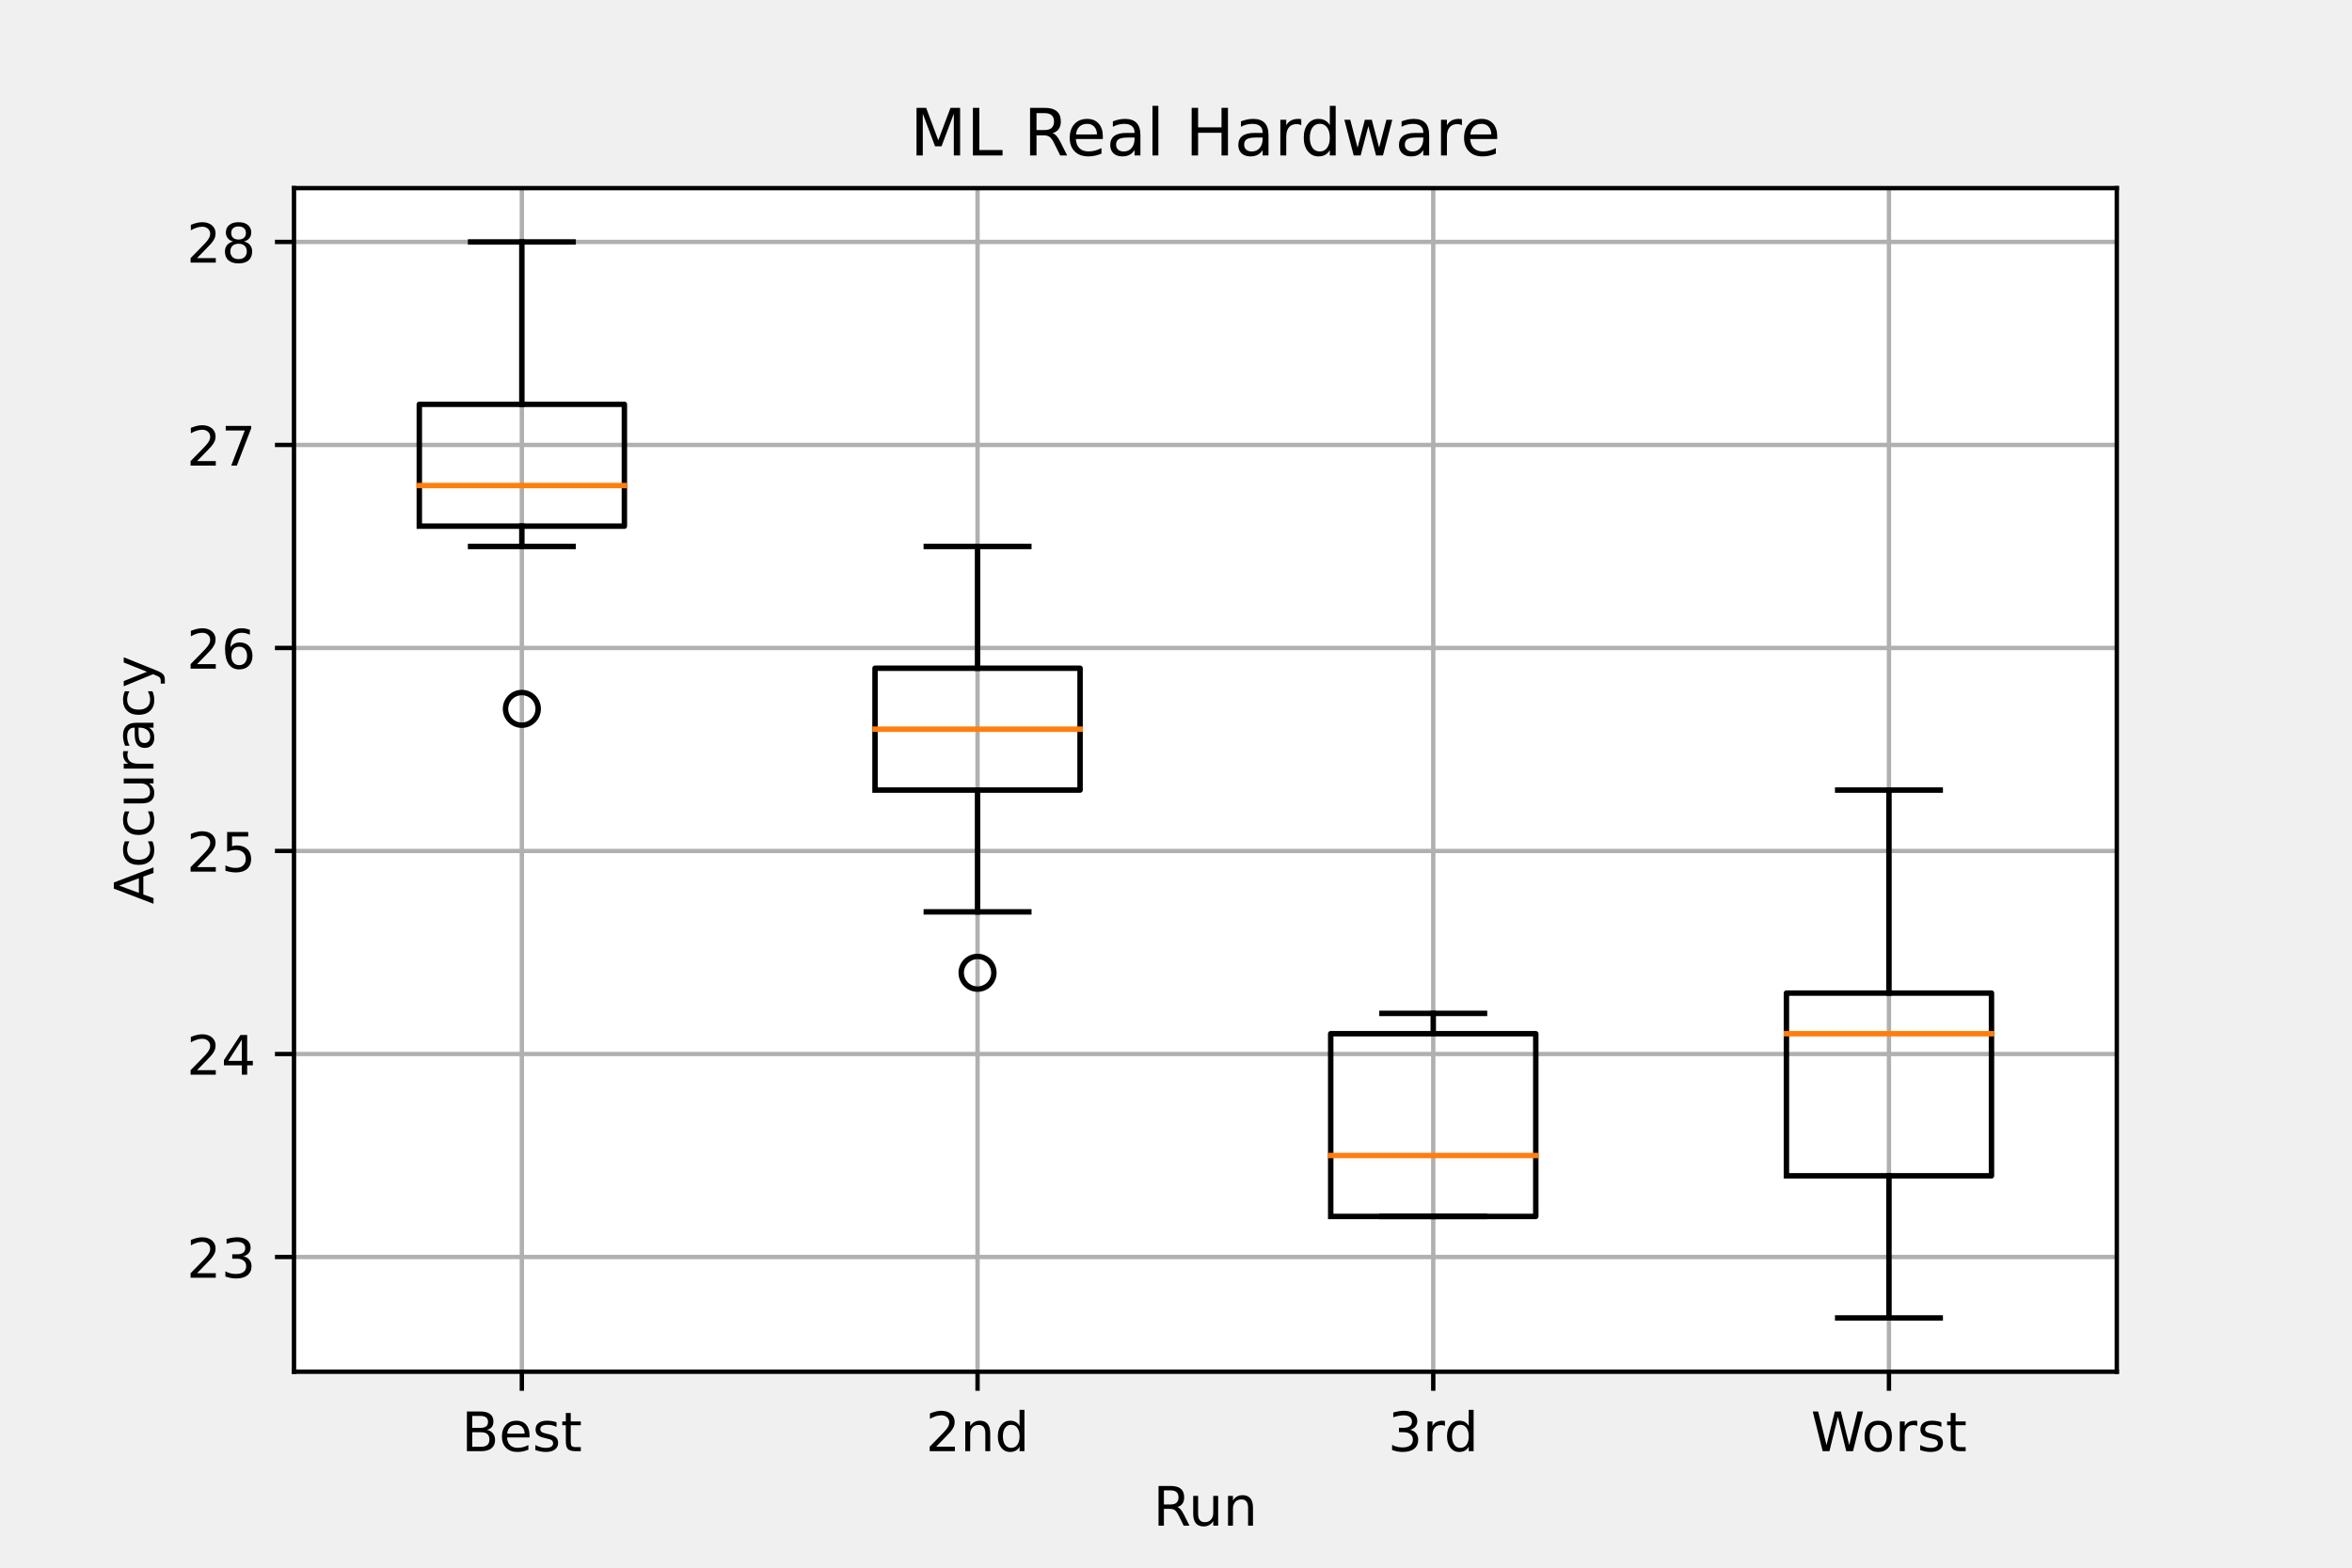
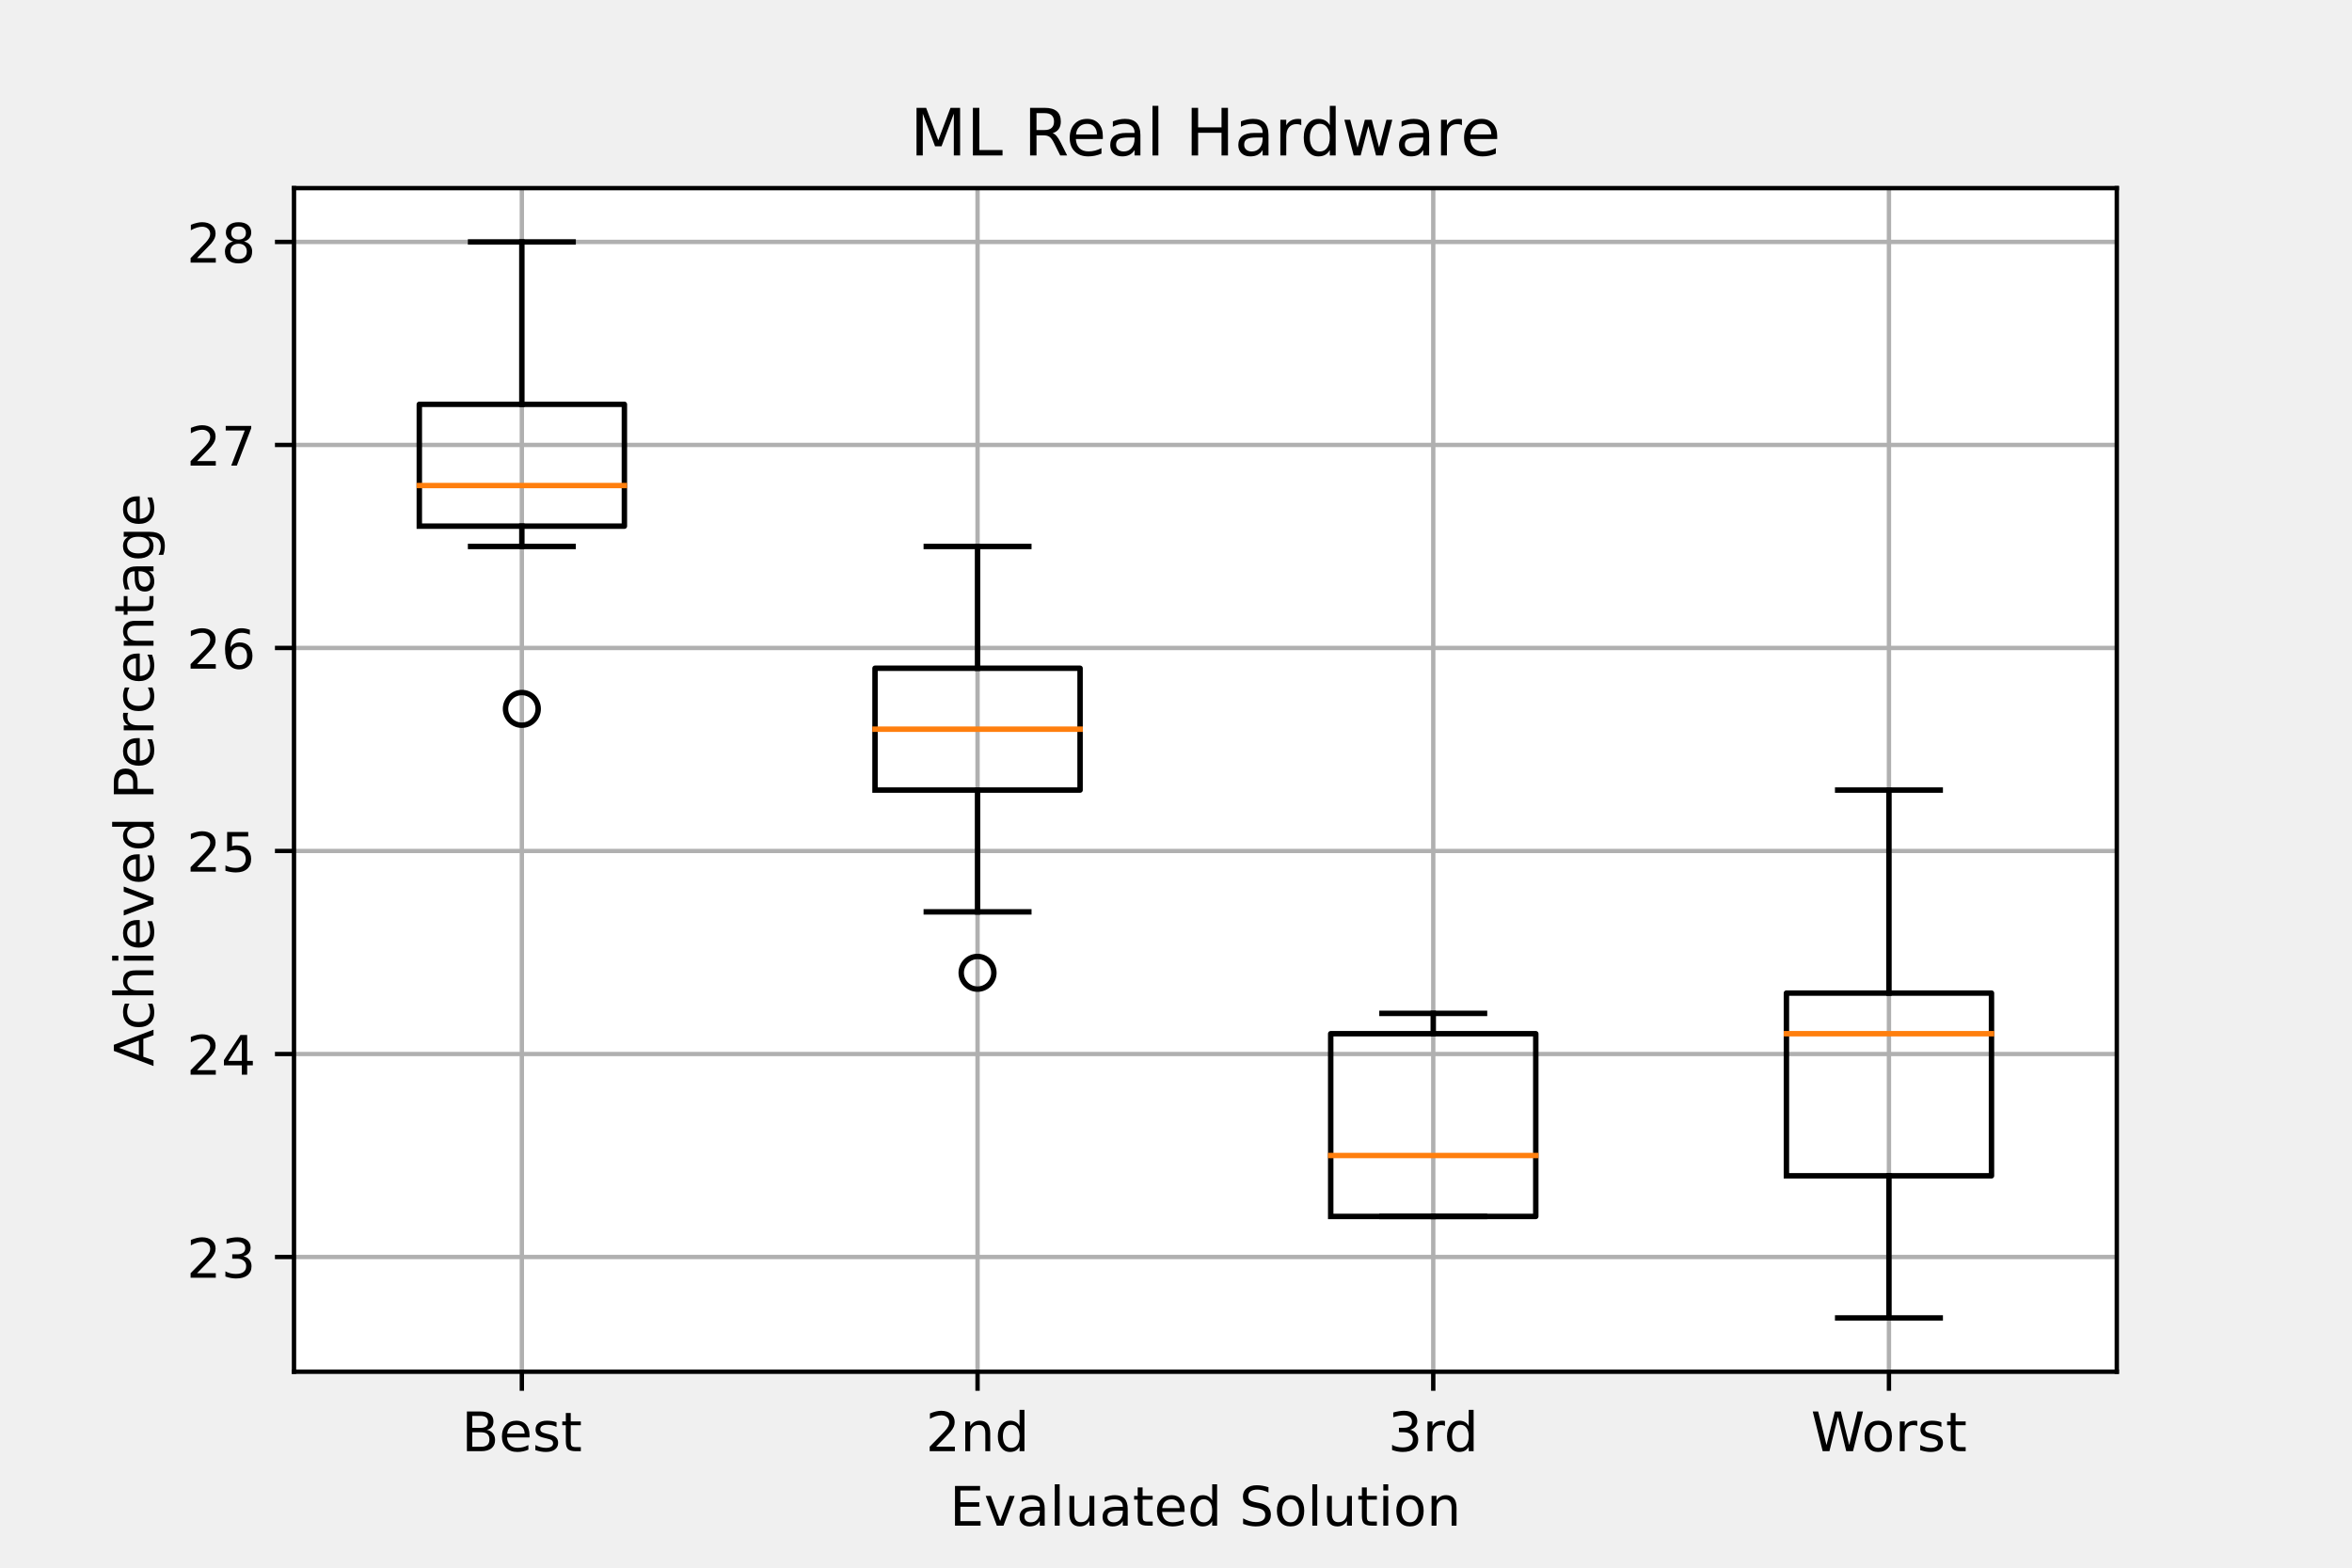
<svg xmlns="http://www.w3.org/2000/svg" xmlns:xlink="http://www.w3.org/1999/xlink" width="432pt" height="288pt" viewBox="0 0 432 288" version="1.1">
  <defs>
    <style type="text/css">*{stroke-linejoin: round; stroke-linecap: butt}</style>
  </defs>
  <g id="figure_1">
    <g id="patch_1">
      <path d="M 0 288  L 432 288  L 432 0  L 0 0  L 0 288  z " style="fill: none" />
    </g>
    <g id="axes_1">
      <g id="patch_2">
        <path d="M 54 252  L 388.8 252  L 388.8 34.56  L 54 34.56  z " style="fill: #ffffff" />
      </g>
      <g id="matplotlib.axis_1">
        <g id="xtick_1">
          <g id="line2d_1">
-             <path d="M 95.85 252  L 95.85 34.56  " clip-path="url(#p53ff571c21)" style="fill: none; stroke: #b0b0b0; stroke-width: 0.8; stroke-linecap: square" />
+             <path d="M 95.85 252  L 95.85 34.56  " clip-path="url(#p843a77ca1e)" style="fill: none; stroke: #b0b0b0; stroke-width: 0.8; stroke-linecap: square" />
          </g>
          <g id="line2d_2">
            <defs>
-               <path id="m77a27581b3" d="M 0 0  L 0 3.5  " style="stroke: #000000; stroke-width: 0.8" />
+               <path id="m6a687b22b3" d="M 0 0  L 0 3.5  " style="stroke: #000000; stroke-width: 0.8" />
            </defs>
            <g>
-               <use xlink:href="#m77a27581b3" x="95.85" y="252" style="stroke: #000000; stroke-width: 0.8" />
+               <use xlink:href="#m6a687b22b3" x="95.85" y="252" style="stroke: #000000; stroke-width: 0.8" />
            </g>
          </g>
          <g id="text_1">
            <g transform="translate(84.77813 266.5984)scale(0.1 -0.1)">
              <defs>
                <path id="DejaVuSans-42" d="M 1259 2228  L 1259 519  L 2272 519  Q 2781 519 3026 730  Q 3272 941 3272 1375  Q 3272 1813 3026 2020  Q 2781 2228 2272 2228  L 1259 2228  z M 1259 4147  L 1259 2741  L 2194 2741  Q 2656 2741 2882 2914  Q 3109 3088 3109 3444  Q 3109 3797 2882 3972  Q 2656 4147 2194 4147  L 1259 4147  z M 628 4666  L 2241 4666  Q 2963 4666 3353 4366  Q 3744 4066 3744 3513  Q 3744 3084 3544 2831  Q 3344 2578 2956 2516  Q 3422 2416 3680 2098  Q 3938 1781 3938 1306  Q 3938 681 3513 340  Q 3088 0 2303 0  L 628 0  L 628 4666  z " transform="scale(0.015625)" />
                <path id="DejaVuSans-65" d="M 3597 1894  L 3597 1613  L 953 1613  Q 991 1019 1311 708  Q 1631 397 2203 397  Q 2534 397 2845 478  Q 3156 559 3463 722  L 3463 178  Q 3153 47 2828 -22  Q 2503 -91 2169 -91  Q 1331 -91 842 396  Q 353 884 353 1716  Q 353 2575 817 3079  Q 1281 3584 2069 3584  Q 2775 3584 3186 3129  Q 3597 2675 3597 1894  z M 3022 2063  Q 3016 2534 2758 2815  Q 2500 3097 2075 3097  Q 1594 3097 1305 2825  Q 1016 2553 972 2059  L 3022 2063  z " transform="scale(0.015625)" />
                <path id="DejaVuSans-73" d="M 2834 3397  L 2834 2853  Q 2591 2978 2328 3040  Q 2066 3103 1784 3103  Q 1356 3103 1142 2972  Q 928 2841 928 2578  Q 928 2378 1081 2264  Q 1234 2150 1697 2047  L 1894 2003  Q 2506 1872 2764 1633  Q 3022 1394 3022 966  Q 3022 478 2636 193  Q 2250 -91 1575 -91  Q 1294 -91 989 -36  Q 684 19 347 128  L 347 722  Q 666 556 975 473  Q 1284 391 1588 391  Q 1994 391 2212 530  Q 2431 669 2431 922  Q 2431 1156 2273 1281  Q 2116 1406 1581 1522  L 1381 1569  Q 847 1681 609 1914  Q 372 2147 372 2553  Q 372 3047 722 3315  Q 1072 3584 1716 3584  Q 2034 3584 2315 3537  Q 2597 3491 2834 3397  z " transform="scale(0.015625)" />
                <path id="DejaVuSans-74" d="M 1172 4494  L 1172 3500  L 2356 3500  L 2356 3053  L 1172 3053  L 1172 1153  Q 1172 725 1289 603  Q 1406 481 1766 481  L 2356 481  L 2356 0  L 1766 0  Q 1100 0 847 248  Q 594 497 594 1153  L 594 3053  L 172 3053  L 172 3500  L 594 3500  L 594 4494  L 1172 4494  z " transform="scale(0.015625)" />
              </defs>
              <use xlink:href="#DejaVuSans-42" />
              <use xlink:href="#DejaVuSans-65" x="68.604" />
              <use xlink:href="#DejaVuSans-73" x="130.127" />
              <use xlink:href="#DejaVuSans-74" x="182.227" />
            </g>
          </g>
        </g>
        <g id="xtick_2">
          <g id="line2d_3">
-             <path d="M 179.55 252  L 179.55 34.56  " clip-path="url(#p53ff571c21)" style="fill: none; stroke: #b0b0b0; stroke-width: 0.8; stroke-linecap: square" />
+             <path d="M 179.55 252  L 179.55 34.56  " clip-path="url(#p843a77ca1e)" style="fill: none; stroke: #b0b0b0; stroke-width: 0.8; stroke-linecap: square" />
          </g>
          <g id="line2d_4">
            <g>
-               <use xlink:href="#m77a27581b3" x="179.55" y="252" style="stroke: #000000; stroke-width: 0.8" />
+               <use xlink:href="#m6a687b22b3" x="179.55" y="252" style="stroke: #000000; stroke-width: 0.8" />
            </g>
          </g>
          <g id="text_2">
            <g transform="translate(170.0258 266.5984)scale(0.1 -0.1)">
              <defs>
                <path id="DejaVuSans-32" d="M 1228 531  L 3431 531  L 3431 0  L 469 0  L 469 531  Q 828 903 1448 1529  Q 2069 2156 2228 2338  Q 2531 2678 2651 2914  Q 2772 3150 2772 3378  Q 2772 3750 2511 3984  Q 2250 4219 1831 4219  Q 1534 4219 1204 4116  Q 875 4013 500 3803  L 500 4441  Q 881 4594 1212 4672  Q 1544 4750 1819 4750  Q 2544 4750 2975 4387  Q 3406 4025 3406 3419  Q 3406 3131 3298 2873  Q 3191 2616 2906 2266  Q 2828 2175 2409 1742  Q 1991 1309 1228 531  z " transform="scale(0.015625)" />
                <path id="DejaVuSans-6e" d="M 3513 2113  L 3513 0  L 2938 0  L 2938 2094  Q 2938 2591 2744 2837  Q 2550 3084 2163 3084  Q 1697 3084 1428 2787  Q 1159 2491 1159 1978  L 1159 0  L 581 0  L 581 3500  L 1159 3500  L 1159 2956  Q 1366 3272 1645 3428  Q 1925 3584 2291 3584  Q 2894 3584 3203 3211  Q 3513 2838 3513 2113  z " transform="scale(0.015625)" />
                <path id="DejaVuSans-64" d="M 2906 2969  L 2906 4863  L 3481 4863  L 3481 0  L 2906 0  L 2906 525  Q 2725 213 2448 61  Q 2172 -91 1784 -91  Q 1150 -91 751 415  Q 353 922 353 1747  Q 353 2572 751 3078  Q 1150 3584 1784 3584  Q 2172 3584 2448 3432  Q 2725 3281 2906 2969  z M 947 1747  Q 947 1113 1208 752  Q 1469 391 1925 391  Q 2381 391 2643 752  Q 2906 1113 2906 1747  Q 2906 2381 2643 2742  Q 2381 3103 1925 3103  Q 1469 3103 1208 2742  Q 947 2381 947 1747  z " transform="scale(0.015625)" />
              </defs>
              <use xlink:href="#DejaVuSans-32" />
              <use xlink:href="#DejaVuSans-6e" x="63.623" />
              <use xlink:href="#DejaVuSans-64" x="127.002" />
            </g>
          </g>
        </g>
        <g id="xtick_3">
          <g id="line2d_5">
-             <path d="M 263.25 252  L 263.25 34.56  " clip-path="url(#p53ff571c21)" style="fill: none; stroke: #b0b0b0; stroke-width: 0.8; stroke-linecap: square" />
+             <path d="M 263.25 252  L 263.25 34.56  " clip-path="url(#p843a77ca1e)" style="fill: none; stroke: #b0b0b0; stroke-width: 0.8; stroke-linecap: square" />
          </g>
          <g id="line2d_6">
            <g>
-               <use xlink:href="#m77a27581b3" x="263.25" y="252" style="stroke: #000000; stroke-width: 0.8" />
+               <use xlink:href="#m6a687b22b3" x="263.25" y="252" style="stroke: #000000; stroke-width: 0.8" />
            </g>
          </g>
          <g id="text_3">
            <g transform="translate(254.9266 266.5984)scale(0.1 -0.1)">
              <defs>
                <path id="DejaVuSans-33" d="M 2597 2516  Q 3050 2419 3304 2112  Q 3559 1806 3559 1356  Q 3559 666 3084 287  Q 2609 -91 1734 -91  Q 1441 -91 1130 -33  Q 819 25 488 141  L 488 750  Q 750 597 1062 519  Q 1375 441 1716 441  Q 2309 441 2620 675  Q 2931 909 2931 1356  Q 2931 1769 2642 2001  Q 2353 2234 1838 2234  L 1294 2234  L 1294 2753  L 1863 2753  Q 2328 2753 2575 2939  Q 2822 3125 2822 3475  Q 2822 3834 2567 4026  Q 2313 4219 1838 4219  Q 1578 4219 1281 4162  Q 984 4106 628 3988  L 628 4550  Q 988 4650 1302 4700  Q 1616 4750 1894 4750  Q 2613 4750 3031 4423  Q 3450 4097 3450 3541  Q 3450 3153 3228 2886  Q 3006 2619 2597 2516  z " transform="scale(0.015625)" />
                <path id="DejaVuSans-72" d="M 2631 2963  Q 2534 3019 2420 3045  Q 2306 3072 2169 3072  Q 1681 3072 1420 2755  Q 1159 2438 1159 1844  L 1159 0  L 581 0  L 581 3500  L 1159 3500  L 1159 2956  Q 1341 3275 1631 3429  Q 1922 3584 2338 3584  Q 2397 3584 2469 3576  Q 2541 3569 2628 3553  L 2631 2963  z " transform="scale(0.015625)" />
              </defs>
              <use xlink:href="#DejaVuSans-33" />
              <use xlink:href="#DejaVuSans-72" x="63.623" />
              <use xlink:href="#DejaVuSans-64" x="102.986" />
            </g>
          </g>
        </g>
        <g id="xtick_4">
          <g id="line2d_7">
-             <path d="M 346.95 252  L 346.95 34.56  " clip-path="url(#p53ff571c21)" style="fill: none; stroke: #b0b0b0; stroke-width: 0.8; stroke-linecap: square" />
+             <path d="M 346.95 252  L 346.95 34.56  " clip-path="url(#p843a77ca1e)" style="fill: none; stroke: #b0b0b0; stroke-width: 0.8; stroke-linecap: square" />
          </g>
          <g id="line2d_8">
            <g>
-               <use xlink:href="#m77a27581b3" x="346.95" y="252" style="stroke: #000000; stroke-width: 0.8" />
+               <use xlink:href="#m6a687b22b3" x="346.95" y="252" style="stroke: #000000; stroke-width: 0.8" />
            </g>
          </g>
          <g id="text_4">
            <g transform="translate(332.6203 266.5984)scale(0.1 -0.1)">
              <defs>
                <path id="DejaVuSans-57" d="M 213 4666  L 850 4666  L 1831 722  L 2809 4666  L 3519 4666  L 4500 722  L 5478 4666  L 6119 4666  L 4947 0  L 4153 0  L 3169 4050  L 2175 0  L 1381 0  L 213 4666  z " transform="scale(0.015625)" />
                <path id="DejaVuSans-6f" d="M 1959 3097  Q 1497 3097 1228 2736  Q 959 2375 959 1747  Q 959 1119 1226 758  Q 1494 397 1959 397  Q 2419 397 2687 759  Q 2956 1122 2956 1747  Q 2956 2369 2687 2733  Q 2419 3097 1959 3097  z M 1959 3584  Q 2709 3584 3137 3096  Q 3566 2609 3566 1747  Q 3566 888 3137 398  Q 2709 -91 1959 -91  Q 1206 -91 779 398  Q 353 888 353 1747  Q 353 2609 779 3096  Q 1206 3584 1959 3584  z " transform="scale(0.015625)" />
              </defs>
              <use xlink:href="#DejaVuSans-57" />
              <use xlink:href="#DejaVuSans-6f" x="93.002" />
              <use xlink:href="#DejaVuSans-72" x="154.184" />
              <use xlink:href="#DejaVuSans-73" x="195.297" />
              <use xlink:href="#DejaVuSans-74" x="247.396" />
            </g>
          </g>
        </g>
        <g id="text_5">
-           <g transform="translate(211.8133 280.2766)scale(0.1 -0.1)">
+           <g transform="translate(174.4266 280.2766)scale(0.1 -0.1)">
            <defs>
-               <path id="DejaVuSans-52" d="M 2841 2188  Q 3044 2119 3236 1894  Q 3428 1669 3622 1275  L 4263 0  L 3584 0  L 2988 1197  Q 2756 1666 2539 1819  Q 2322 1972 1947 1972  L 1259 1972  L 1259 0  L 628 0  L 628 4666  L 2053 4666  Q 2853 4666 3247 4331  Q 3641 3997 3641 3322  Q 3641 2881 3436 2590  Q 3231 2300 2841 2188  z M 1259 4147  L 1259 2491  L 2053 2491  Q 2509 2491 2742 2702  Q 2975 2913 2975 3322  Q 2975 3731 2742 3939  Q 2509 4147 2053 4147  L 1259 4147  z " transform="scale(0.015625)" />
+               <path id="DejaVuSans-45" d="M 628 4666  L 3578 4666  L 3578 4134  L 1259 4134  L 1259 2753  L 3481 2753  L 3481 2222  L 1259 2222  L 1259 531  L 3634 531  L 3634 0  L 628 0  L 628 4666  z " transform="scale(0.015625)" />
+               <path id="DejaVuSans-76" d="M 191 3500  L 800 3500  L 1894 563  L 2988 3500  L 3597 3500  L 2284 0  L 1503 0  L 191 3500  z " transform="scale(0.015625)" />
+               <path id="DejaVuSans-61" d="M 2194 1759  Q 1497 1759 1228 1600  Q 959 1441 959 1056  Q 959 750 1161 570  Q 1363 391 1709 391  Q 2188 391 2477 730  Q 2766 1069 2766 1631  L 2766 1759  L 2194 1759  z M 3341 1997  L 3341 0  L 2766 0  L 2766 531  Q 2569 213 2275 61  Q 1981 -91 1556 -91  Q 1019 -91 701 211  Q 384 513 384 1019  Q 384 1609 779 1909  Q 1175 2209 1959 2209  L 2766 2209  L 2766 2266  Q 2766 2663 2505 2880  Q 2244 3097 1772 3097  Q 1472 3097 1187 3025  Q 903 2953 641 2809  L 641 3341  Q 956 3463 1253 3523  Q 1550 3584 1831 3584  Q 2591 3584 2966 3190  Q 3341 2797 3341 1997  z " transform="scale(0.015625)" />
+               <path id="DejaVuSans-6c" d="M 603 4863  L 1178 4863  L 1178 0  L 603 0  L 603 4863  z " transform="scale(0.015625)" />
              <path id="DejaVuSans-75" d="M 544 1381  L 544 3500  L 1119 3500  L 1119 1403  Q 1119 906 1312 657  Q 1506 409 1894 409  Q 2359 409 2629 706  Q 2900 1003 2900 1516  L 2900 3500  L 3475 3500  L 3475 0  L 2900 0  L 2900 538  Q 2691 219 2414 64  Q 2138 -91 1772 -91  Q 1169 -91 856 284  Q 544 659 544 1381  z M 1991 3584  L 1991 3584  z " transform="scale(0.015625)" />
+               <path id="DejaVuSans-20" transform="scale(0.015625)" />
+               <path id="DejaVuSans-53" d="M 3425 4513  L 3425 3897  Q 3066 4069 2747 4153  Q 2428 4238 2131 4238  Q 1616 4238 1336 4038  Q 1056 3838 1056 3469  Q 1056 3159 1242 3001  Q 1428 2844 1947 2747  L 2328 2669  Q 3034 2534 3370 2195  Q 3706 1856 3706 1288  Q 3706 609 3251 259  Q 2797 -91 1919 -91  Q 1588 -91 1214 -16  Q 841 59 441 206  L 441 856  Q 825 641 1194 531  Q 1563 422 1919 422  Q 2459 422 2753 634  Q 3047 847 3047 1241  Q 3047 1584 2836 1778  Q 2625 1972 2144 2069  L 1759 2144  Q 1053 2284 737 2584  Q 422 2884 422 3419  Q 422 4038 858 4394  Q 1294 4750 2059 4750  Q 2388 4750 2728 4690  Q 3069 4631 3425 4513  z " transform="scale(0.015625)" />
+               <path id="DejaVuSans-69" d="M 603 3500  L 1178 3500  L 1178 0  L 603 0  L 603 3500  z M 603 4863  L 1178 4863  L 1178 4134  L 603 4134  L 603 4863  z " transform="scale(0.015625)" />
            </defs>
-             <use xlink:href="#DejaVuSans-52" />
-             <use xlink:href="#DejaVuSans-75" x="64.982" />
-             <use xlink:href="#DejaVuSans-6e" x="128.361" />
+             <use xlink:href="#DejaVuSans-45" />
+             <use xlink:href="#DejaVuSans-76" x="63.184" />
+             <use xlink:href="#DejaVuSans-61" x="122.363" />
+             <use xlink:href="#DejaVuSans-6c" x="183.643" />
+             <use xlink:href="#DejaVuSans-75" x="211.426" />
+             <use xlink:href="#DejaVuSans-61" x="274.805" />
+             <use xlink:href="#DejaVuSans-74" x="336.084" />
+             <use xlink:href="#DejaVuSans-65" x="375.293" />
+             <use xlink:href="#DejaVuSans-64" x="436.816" />
+             <use xlink:href="#DejaVuSans-20" x="500.293" />
+             <use xlink:href="#DejaVuSans-53" x="532.08" />
+             <use xlink:href="#DejaVuSans-6f" x="595.557" />
+             <use xlink:href="#DejaVuSans-6c" x="656.738" />
+             <use xlink:href="#DejaVuSans-75" x="684.521" />
+             <use xlink:href="#DejaVuSans-74" x="747.9" />
+             <use xlink:href="#DejaVuSans-69" x="787.109" />
+             <use xlink:href="#DejaVuSans-6f" x="814.893" />
+             <use xlink:href="#DejaVuSans-6e" x="876.074" />
          </g>
        </g>
      </g>
      <g id="matplotlib.axis_2">
        <g id="ytick_1">
          <g id="line2d_9">
-             <path d="M 54 230.927  L 388.8 230.927  " clip-path="url(#p53ff571c21)" style="fill: none; stroke: #b0b0b0; stroke-width: 0.8; stroke-linecap: square" />
+             <path d="M 54 230.927  L 388.8 230.927  " clip-path="url(#p843a77ca1e)" style="fill: none; stroke: #b0b0b0; stroke-width: 0.8; stroke-linecap: square" />
          </g>
          <g id="line2d_10">
            <defs>
-               <path id="m56fa25e8b7" d="M 0 0  L -3.5 0  " style="stroke: #000000; stroke-width: 0.8" />
+               <path id="md32845594d" d="M 0 0  L -3.5 0  " style="stroke: #000000; stroke-width: 0.8" />
            </defs>
            <g>
-               <use xlink:href="#m56fa25e8b7" x="54" y="230.927" style="stroke: #000000; stroke-width: 0.8" />
+               <use xlink:href="#md32845594d" x="54" y="230.927" style="stroke: #000000; stroke-width: 0.8" />
            </g>
          </g>
          <g id="text_6">
            <g transform="translate(34.275 234.7266)scale(0.1 -0.1)">
              <use xlink:href="#DejaVuSans-32" />
              <use xlink:href="#DejaVuSans-33" x="63.623" />
            </g>
          </g>
        </g>
        <g id="ytick_2">
          <g id="line2d_11">
-             <path d="M 54 193.631  L 388.8 193.631  " clip-path="url(#p53ff571c21)" style="fill: none; stroke: #b0b0b0; stroke-width: 0.8; stroke-linecap: square" />
+             <path d="M 54 193.631  L 388.8 193.631  " clip-path="url(#p843a77ca1e)" style="fill: none; stroke: #b0b0b0; stroke-width: 0.8; stroke-linecap: square" />
          </g>
          <g id="line2d_12">
            <g>
-               <use xlink:href="#m56fa25e8b7" x="54" y="193.631" style="stroke: #000000; stroke-width: 0.8" />
+               <use xlink:href="#md32845594d" x="54" y="193.631" style="stroke: #000000; stroke-width: 0.8" />
            </g>
          </g>
          <g id="text_7">
            <g transform="translate(34.275 197.4298)scale(0.1 -0.1)">
              <defs>
                <path id="DejaVuSans-34" d="M 2419 4116  L 825 1625  L 2419 1625  L 2419 4116  z M 2253 4666  L 3047 4666  L 3047 1625  L 3713 1625  L 3713 1100  L 3047 1100  L 3047 0  L 2419 0  L 2419 1100  L 313 1100  L 313 1709  L 2253 4666  z " transform="scale(0.015625)" />
              </defs>
              <use xlink:href="#DejaVuSans-32" />
              <use xlink:href="#DejaVuSans-34" x="63.623" />
            </g>
          </g>
        </g>
        <g id="ytick_3">
          <g id="line2d_13">
-             <path d="M 54 156.334  L 388.8 156.334  " clip-path="url(#p53ff571c21)" style="fill: none; stroke: #b0b0b0; stroke-width: 0.8; stroke-linecap: square" />
+             <path d="M 54 156.334  L 388.8 156.334  " clip-path="url(#p843a77ca1e)" style="fill: none; stroke: #b0b0b0; stroke-width: 0.8; stroke-linecap: square" />
          </g>
          <g id="line2d_14">
            <g>
-               <use xlink:href="#m56fa25e8b7" x="54" y="156.334" style="stroke: #000000; stroke-width: 0.8" />
+               <use xlink:href="#md32845594d" x="54" y="156.334" style="stroke: #000000; stroke-width: 0.8" />
            </g>
          </g>
          <g id="text_8">
            <g transform="translate(34.275 160.1331)scale(0.1 -0.1)">
              <defs>
                <path id="DejaVuSans-35" d="M 691 4666  L 3169 4666  L 3169 4134  L 1269 4134  L 1269 2991  Q 1406 3038 1543 3061  Q 1681 3084 1819 3084  Q 2600 3084 3056 2656  Q 3513 2228 3513 1497  Q 3513 744 3044 326  Q 2575 -91 1722 -91  Q 1428 -91 1123 -41  Q 819 9 494 109  L 494 744  Q 775 591 1075 516  Q 1375 441 1709 441  Q 2250 441 2565 725  Q 2881 1009 2881 1497  Q 2881 1984 2565 2268  Q 2250 2553 1709 2553  Q 1456 2553 1204 2497  Q 953 2441 691 2322  L 691 4666  z " transform="scale(0.015625)" />
              </defs>
              <use xlink:href="#DejaVuSans-32" />
              <use xlink:href="#DejaVuSans-35" x="63.623" />
            </g>
          </g>
        </g>
        <g id="ytick_4">
          <g id="line2d_15">
-             <path d="M 54 119.037  L 388.8 119.037  " clip-path="url(#p53ff571c21)" style="fill: none; stroke: #b0b0b0; stroke-width: 0.8; stroke-linecap: square" />
+             <path d="M 54 119.037  L 388.8 119.037  " clip-path="url(#p843a77ca1e)" style="fill: none; stroke: #b0b0b0; stroke-width: 0.8; stroke-linecap: square" />
          </g>
          <g id="line2d_16">
            <g>
-               <use xlink:href="#m56fa25e8b7" x="54" y="119.037" style="stroke: #000000; stroke-width: 0.8" />
+               <use xlink:href="#md32845594d" x="54" y="119.037" style="stroke: #000000; stroke-width: 0.8" />
            </g>
          </g>
          <g id="text_9">
            <g transform="translate(34.275 122.8363)scale(0.1 -0.1)">
              <defs>
                <path id="DejaVuSans-36" d="M 2113 2584  Q 1688 2584 1439 2293  Q 1191 2003 1191 1497  Q 1191 994 1439 701  Q 1688 409 2113 409  Q 2538 409 2786 701  Q 3034 994 3034 1497  Q 3034 2003 2786 2293  Q 2538 2584 2113 2584  z M 3366 4563  L 3366 3988  Q 3128 4100 2886 4159  Q 2644 4219 2406 4219  Q 1781 4219 1451 3797  Q 1122 3375 1075 2522  Q 1259 2794 1537 2939  Q 1816 3084 2150 3084  Q 2853 3084 3261 2657  Q 3669 2231 3669 1497  Q 3669 778 3244 343  Q 2819 -91 2113 -91  Q 1303 -91 875 529  Q 447 1150 447 2328  Q 447 3434 972 4092  Q 1497 4750 2381 4750  Q 2619 4750 2861 4703  Q 3103 4656 3366 4563  z " transform="scale(0.015625)" />
              </defs>
              <use xlink:href="#DejaVuSans-32" />
              <use xlink:href="#DejaVuSans-36" x="63.623" />
            </g>
          </g>
        </g>
        <g id="ytick_5">
          <g id="line2d_17">
-             <path d="M 54 81.74  L 388.8 81.74  " clip-path="url(#p53ff571c21)" style="fill: none; stroke: #b0b0b0; stroke-width: 0.8; stroke-linecap: square" />
+             <path d="M 54 81.74  L 388.8 81.74  " clip-path="url(#p843a77ca1e)" style="fill: none; stroke: #b0b0b0; stroke-width: 0.8; stroke-linecap: square" />
          </g>
          <g id="line2d_18">
            <g>
-               <use xlink:href="#m56fa25e8b7" x="54" y="81.74" style="stroke: #000000; stroke-width: 0.8" />
+               <use xlink:href="#md32845594d" x="54" y="81.74" style="stroke: #000000; stroke-width: 0.8" />
            </g>
          </g>
          <g id="text_10">
            <g transform="translate(34.275 85.5396)scale(0.1 -0.1)">
              <defs>
                <path id="DejaVuSans-37" d="M 525 4666  L 3525 4666  L 3525 4397  L 1831 0  L 1172 0  L 2766 4134  L 525 4134  L 525 4666  z " transform="scale(0.015625)" />
              </defs>
              <use xlink:href="#DejaVuSans-32" />
              <use xlink:href="#DejaVuSans-37" x="63.623" />
            </g>
          </g>
        </g>
        <g id="ytick_6">
          <g id="line2d_19">
-             <path d="M 54 44.444  L 388.8 44.444  " clip-path="url(#p53ff571c21)" style="fill: none; stroke: #b0b0b0; stroke-width: 0.8; stroke-linecap: square" />
+             <path d="M 54 44.444  L 388.8 44.444  " clip-path="url(#p843a77ca1e)" style="fill: none; stroke: #b0b0b0; stroke-width: 0.8; stroke-linecap: square" />
          </g>
          <g id="line2d_20">
            <g>
-               <use xlink:href="#m56fa25e8b7" x="54" y="44.444" style="stroke: #000000; stroke-width: 0.8" />
+               <use xlink:href="#md32845594d" x="54" y="44.444" style="stroke: #000000; stroke-width: 0.8" />
            </g>
          </g>
          <g id="text_11">
            <g transform="translate(34.275 48.24285)scale(0.1 -0.1)">
              <defs>
                <path id="DejaVuSans-38" d="M 2034 2216  Q 1584 2216 1326 1975  Q 1069 1734 1069 1313  Q 1069 891 1326 650  Q 1584 409 2034 409  Q 2484 409 2743 651  Q 3003 894 3003 1313  Q 3003 1734 2745 1975  Q 2488 2216 2034 2216  z M 1403 2484  Q 997 2584 770 2862  Q 544 3141 544 3541  Q 544 4100 942 4425  Q 1341 4750 2034 4750  Q 2731 4750 3128 4425  Q 3525 4100 3525 3541  Q 3525 3141 3298 2862  Q 3072 2584 2669 2484  Q 3125 2378 3379 2068  Q 3634 1759 3634 1313  Q 3634 634 3220 271  Q 2806 -91 2034 -91  Q 1263 -91 848 271  Q 434 634 434 1313  Q 434 1759 690 2068  Q 947 2378 1403 2484  z M 1172 3481  Q 1172 3119 1398 2916  Q 1625 2713 2034 2713  Q 2441 2713 2670 2916  Q 2900 3119 2900 3481  Q 2900 3844 2670 4047  Q 2441 4250 2034 4250  Q 1625 4250 1398 4047  Q 1172 3844 1172 3481  z " transform="scale(0.015625)" />
              </defs>
              <use xlink:href="#DejaVuSans-32" />
              <use xlink:href="#DejaVuSans-38" x="63.623" />
            </g>
          </g>
        </g>
        <g id="text_12">
-           <g transform="translate(28.19531 166.1081)rotate(-90)scale(0.1 -0.1)">
+           <g transform="translate(28.19531 195.9183)rotate(-90)scale(0.1 -0.1)">
            <defs>
              <path id="DejaVuSans-41" d="M 2188 4044  L 1331 1722  L 3047 1722  L 2188 4044  z M 1831 4666  L 2547 4666  L 4325 0  L 3669 0  L 3244 1197  L 1141 1197  L 716 0  L 50 0  L 1831 4666  z " transform="scale(0.015625)" />
              <path id="DejaVuSans-63" d="M 3122 3366  L 3122 2828  Q 2878 2963 2633 3030  Q 2388 3097 2138 3097  Q 1578 3097 1268 2742  Q 959 2388 959 1747  Q 959 1106 1268 751  Q 1578 397 2138 397  Q 2388 397 2633 464  Q 2878 531 3122 666  L 3122 134  Q 2881 22 2623 -34  Q 2366 -91 2075 -91  Q 1284 -91 818 406  Q 353 903 353 1747  Q 353 2603 823 3093  Q 1294 3584 2113 3584  Q 2378 3584 2631 3529  Q 2884 3475 3122 3366  z " transform="scale(0.015625)" />
-               <path id="DejaVuSans-61" d="M 2194 1759  Q 1497 1759 1228 1600  Q 959 1441 959 1056  Q 959 750 1161 570  Q 1363 391 1709 391  Q 2188 391 2477 730  Q 2766 1069 2766 1631  L 2766 1759  L 2194 1759  z M 3341 1997  L 3341 0  L 2766 0  L 2766 531  Q 2569 213 2275 61  Q 1981 -91 1556 -91  Q 1019 -91 701 211  Q 384 513 384 1019  Q 384 1609 779 1909  Q 1175 2209 1959 2209  L 2766 2209  L 2766 2266  Q 2766 2663 2505 2880  Q 2244 3097 1772 3097  Q 1472 3097 1187 3025  Q 903 2953 641 2809  L 641 3341  Q 956 3463 1253 3523  Q 1550 3584 1831 3584  Q 2591 3584 2966 3190  Q 3341 2797 3341 1997  z " transform="scale(0.015625)" />
-               <path id="DejaVuSans-79" d="M 2059 -325  Q 1816 -950 1584 -1140  Q 1353 -1331 966 -1331  L 506 -1331  L 506 -850  L 844 -850  Q 1081 -850 1212 -737  Q 1344 -625 1503 -206  L 1606 56  L 191 3500  L 800 3500  L 1894 763  L 2988 3500  L 3597 3500  L 2059 -325  z " transform="scale(0.015625)" />
+               <path id="DejaVuSans-68" d="M 3513 2113  L 3513 0  L 2938 0  L 2938 2094  Q 2938 2591 2744 2837  Q 2550 3084 2163 3084  Q 1697 3084 1428 2787  Q 1159 2491 1159 1978  L 1159 0  L 581 0  L 581 4863  L 1159 4863  L 1159 2956  Q 1366 3272 1645 3428  Q 1925 3584 2291 3584  Q 2894 3584 3203 3211  Q 3513 2838 3513 2113  z " transform="scale(0.015625)" />
+               <path id="DejaVuSans-50" d="M 1259 4147  L 1259 2394  L 2053 2394  Q 2494 2394 2734 2622  Q 2975 2850 2975 3272  Q 2975 3691 2734 3919  Q 2494 4147 2053 4147  L 1259 4147  z M 628 4666  L 2053 4666  Q 2838 4666 3239 4311  Q 3641 3956 3641 3272  Q 3641 2581 3239 2228  Q 2838 1875 2053 1875  L 1259 1875  L 1259 0  L 628 0  L 628 4666  z " transform="scale(0.015625)" />
+               <path id="DejaVuSans-67" d="M 2906 1791  Q 2906 2416 2648 2759  Q 2391 3103 1925 3103  Q 1463 3103 1205 2759  Q 947 2416 947 1791  Q 947 1169 1205 825  Q 1463 481 1925 481  Q 2391 481 2648 825  Q 2906 1169 2906 1791  z M 3481 434  Q 3481 -459 3084 -895  Q 2688 -1331 1869 -1331  Q 1566 -1331 1297 -1286  Q 1028 -1241 775 -1147  L 775 -588  Q 1028 -725 1275 -790  Q 1522 -856 1778 -856  Q 2344 -856 2625 -561  Q 2906 -266 2906 331  L 2906 616  Q 2728 306 2450 153  Q 2172 0 1784 0  Q 1141 0 747 490  Q 353 981 353 1791  Q 353 2603 747 3093  Q 1141 3584 1784 3584  Q 2172 3584 2450 3431  Q 2728 3278 2906 2969  L 2906 3500  L 3481 3500  L 3481 434  z " transform="scale(0.015625)" />
            </defs>
            <use xlink:href="#DejaVuSans-41" />
            <use xlink:href="#DejaVuSans-63" x="66.658" />
-             <use xlink:href="#DejaVuSans-63" x="121.639" />
-             <use xlink:href="#DejaVuSans-75" x="176.619" />
-             <use xlink:href="#DejaVuSans-72" x="239.998" />
-             <use xlink:href="#DejaVuSans-61" x="281.111" />
-             <use xlink:href="#DejaVuSans-63" x="342.391" />
-             <use xlink:href="#DejaVuSans-79" x="397.371" />
+             <use xlink:href="#DejaVuSans-68" x="121.639" />
+             <use xlink:href="#DejaVuSans-69" x="185.018" />
+             <use xlink:href="#DejaVuSans-65" x="212.801" />
+             <use xlink:href="#DejaVuSans-76" x="274.324" />
+             <use xlink:href="#DejaVuSans-65" x="333.504" />
+             <use xlink:href="#DejaVuSans-64" x="395.027" />
+             <use xlink:href="#DejaVuSans-20" x="458.504" />
+             <use xlink:href="#DejaVuSans-50" x="490.291" />
+             <use xlink:href="#DejaVuSans-65" x="546.969" />
+             <use xlink:href="#DejaVuSans-72" x="608.492" />
+             <use xlink:href="#DejaVuSans-63" x="647.355" />
+             <use xlink:href="#DejaVuSans-65" x="702.336" />
+             <use xlink:href="#DejaVuSans-6e" x="763.859" />
+             <use xlink:href="#DejaVuSans-74" x="827.238" />
+             <use xlink:href="#DejaVuSans-61" x="866.447" />
+             <use xlink:href="#DejaVuSans-67" x="927.727" />
+             <use xlink:href="#DejaVuSans-65" x="991.203" />
          </g>
        </g>
      </g>
      <g id="line2d_21">
-         <path d="M 77.017 96.659  L 114.683 96.659  L 114.683 74.281  L 77.017 74.281  L 77.017 96.659  " clip-path="url(#p53ff571c21)" style="fill: none; stroke: #000000; stroke-linecap: square" />
+         <path d="M 77.017 96.659  L 114.683 96.659  L 114.683 74.281  L 77.017 74.281  L 77.017 96.659  " clip-path="url(#p843a77ca1e)" style="fill: none; stroke: #000000; stroke-linecap: square" />
      </g>
      <g id="line2d_22">
-         <path d="M 95.85 96.659  L 95.85 100.389  " clip-path="url(#p53ff571c21)" style="fill: none; stroke: #000000; stroke-linecap: square" />
+         <path d="M 95.85 96.659  L 95.85 100.389  " clip-path="url(#p843a77ca1e)" style="fill: none; stroke: #000000; stroke-linecap: square" />
      </g>
      <g id="line2d_23">
-         <path d="M 95.85 74.281  L 95.85 44.444  " clip-path="url(#p53ff571c21)" style="fill: none; stroke: #000000; stroke-linecap: square" />
+         <path d="M 95.85 74.281  L 95.85 44.444  " clip-path="url(#p843a77ca1e)" style="fill: none; stroke: #000000; stroke-linecap: square" />
      </g>
      <g id="line2d_24">
-         <path d="M 86.434 100.389  L 105.266 100.389  " clip-path="url(#p53ff571c21)" style="fill: none; stroke: #000000; stroke-linecap: square" />
+         <path d="M 86.434 100.389  L 105.266 100.389  " clip-path="url(#p843a77ca1e)" style="fill: none; stroke: #000000; stroke-linecap: square" />
      </g>
      <g id="line2d_25">
-         <path d="M 86.434 44.444  L 105.266 44.444  " clip-path="url(#p53ff571c21)" style="fill: none; stroke: #000000; stroke-linecap: square" />
+         <path d="M 86.434 44.444  L 105.266 44.444  " clip-path="url(#p843a77ca1e)" style="fill: none; stroke: #000000; stroke-linecap: square" />
      </g>
      <g id="line2d_26">
        <defs>
-           <path id="m1ff5e13af0" d="M 0 3  C 0.796 3 1.559 2.684 2.121 2.121  C 2.684 1.559 3 0.796 3 0  C 3 -0.796 2.684 -1.559 2.121 -2.121  C 1.559 -2.684 0.796 -3 0 -3  C -0.796 -3 -1.559 -2.684 -2.121 -2.121  C -2.684 -1.559 -3 -0.796 -3 0  C -3 0.796 -2.684 1.559 -2.121 2.121  C -1.559 2.684 -0.796 3 0 3  z " style="stroke: #000000" />
+           <path id="m4e92330bb0" d="M 0 3  C 0.796 3 1.559 2.684 2.121 2.121  C 2.684 1.559 3 0.796 3 0  C 3 -0.796 2.684 -1.559 2.121 -2.121  C 1.559 -2.684 0.796 -3 0 -3  C -0.796 -3 -1.559 -2.684 -2.121 -2.121  C -2.684 -1.559 -3 -0.796 -3 0  C -3 0.796 -2.684 1.559 -2.121 2.121  C -1.559 2.684 -0.796 3 0 3  z " style="stroke: #000000" />
        </defs>
-         <g clip-path="url(#p53ff571c21)">
-           <use xlink:href="#m1ff5e13af0" x="95.85" y="130.226" style="fill-opacity: 0; stroke: #000000" />
+         <g clip-path="url(#p843a77ca1e)">
+           <use xlink:href="#m4e92330bb0" x="95.85" y="130.226" style="fill-opacity: 0; stroke: #000000" />
        </g>
      </g>
      <g id="line2d_27">
-         <path d="M 160.718 145.145  L 198.382 145.145  L 198.382 122.767  L 160.718 122.767  L 160.718 145.145  " clip-path="url(#p53ff571c21)" style="fill: none; stroke: #000000; stroke-linecap: square" />
+         <path d="M 160.718 145.145  L 198.382 145.145  L 198.382 122.767  L 160.718 122.767  L 160.718 145.145  " clip-path="url(#p843a77ca1e)" style="fill: none; stroke: #000000; stroke-linecap: square" />
      </g>
      <g id="line2d_28">
-         <path d="M 179.55 145.145  L 179.55 167.523  " clip-path="url(#p53ff571c21)" style="fill: none; stroke: #000000; stroke-linecap: square" />
+         <path d="M 179.55 145.145  L 179.55 167.523  " clip-path="url(#p843a77ca1e)" style="fill: none; stroke: #000000; stroke-linecap: square" />
      </g>
      <g id="line2d_29">
-         <path d="M 179.55 122.767  L 179.55 100.389  " clip-path="url(#p53ff571c21)" style="fill: none; stroke: #000000; stroke-linecap: square" />
+         <path d="M 179.55 122.767  L 179.55 100.389  " clip-path="url(#p843a77ca1e)" style="fill: none; stroke: #000000; stroke-linecap: square" />
      </g>
      <g id="line2d_30">
-         <path d="M 170.134 167.523  L 188.966 167.523  " clip-path="url(#p53ff571c21)" style="fill: none; stroke: #000000; stroke-linecap: square" />
+         <path d="M 170.134 167.523  L 188.966 167.523  " clip-path="url(#p843a77ca1e)" style="fill: none; stroke: #000000; stroke-linecap: square" />
      </g>
      <g id="line2d_31">
-         <path d="M 170.134 100.389  L 188.966 100.389  " clip-path="url(#p53ff571c21)" style="fill: none; stroke: #000000; stroke-linecap: square" />
+         <path d="M 170.134 100.389  L 188.966 100.389  " clip-path="url(#p843a77ca1e)" style="fill: none; stroke: #000000; stroke-linecap: square" />
      </g>
      <g id="line2d_32">
-         <g clip-path="url(#p53ff571c21)">
-           <use xlink:href="#m1ff5e13af0" x="179.55" y="178.712" style="fill-opacity: 0; stroke: #000000" />
+         <g clip-path="url(#p843a77ca1e)">
+           <use xlink:href="#m4e92330bb0" x="179.55" y="178.712" style="fill-opacity: 0; stroke: #000000" />
        </g>
      </g>
      <g id="line2d_33">
-         <path d="M 244.417 223.468  L 282.082 223.468  L 282.082 189.901  L 244.417 189.901  L 244.417 223.468  " clip-path="url(#p53ff571c21)" style="fill: none; stroke: #000000; stroke-linecap: square" />
+         <path d="M 244.417 223.468  L 282.082 223.468  L 282.082 189.901  L 244.417 189.901  L 244.417 223.468  " clip-path="url(#p843a77ca1e)" style="fill: none; stroke: #000000; stroke-linecap: square" />
      </g>
      <g id="line2d_34">
-         <path d="M 263.25 223.468  L 263.25 223.468  " clip-path="url(#p53ff571c21)" style="fill: none; stroke: #000000; stroke-linecap: square" />
+         <path d="M 263.25 223.468  L 263.25 223.468  " clip-path="url(#p843a77ca1e)" style="fill: none; stroke: #000000; stroke-linecap: square" />
      </g>
      <g id="line2d_35">
-         <path d="M 263.25 189.901  L 263.25 186.171  " clip-path="url(#p53ff571c21)" style="fill: none; stroke: #000000; stroke-linecap: square" />
+         <path d="M 263.25 189.901  L 263.25 186.171  " clip-path="url(#p843a77ca1e)" style="fill: none; stroke: #000000; stroke-linecap: square" />
      </g>
      <g id="line2d_36">
-         <path d="M 253.834 223.468  L 272.666 223.468  " clip-path="url(#p53ff571c21)" style="fill: none; stroke: #000000; stroke-linecap: square" />
+         <path d="M 253.834 223.468  L 272.666 223.468  " clip-path="url(#p843a77ca1e)" style="fill: none; stroke: #000000; stroke-linecap: square" />
      </g>
      <g id="line2d_37">
-         <path d="M 253.834 186.171  L 272.666 186.171  " clip-path="url(#p53ff571c21)" style="fill: none; stroke: #000000; stroke-linecap: square" />
+         <path d="M 253.834 186.171  L 272.666 186.171  " clip-path="url(#p843a77ca1e)" style="fill: none; stroke: #000000; stroke-linecap: square" />
      </g>
      <g id="line2d_38" />
      <g id="line2d_39">
-         <path d="M 328.118 216.009  L 365.783 216.009  L 365.783 182.442  L 328.118 182.442  L 328.118 216.009  " clip-path="url(#p53ff571c21)" style="fill: none; stroke: #000000; stroke-linecap: square" />
+         <path d="M 328.118 216.009  L 365.783 216.009  L 365.783 182.442  L 328.118 182.442  L 328.118 216.009  " clip-path="url(#p843a77ca1e)" style="fill: none; stroke: #000000; stroke-linecap: square" />
      </g>
      <g id="line2d_40">
-         <path d="M 346.95 216.009  L 346.95 242.116  " clip-path="url(#p53ff571c21)" style="fill: none; stroke: #000000; stroke-linecap: square" />
+         <path d="M 346.95 216.009  L 346.95 242.116  " clip-path="url(#p843a77ca1e)" style="fill: none; stroke: #000000; stroke-linecap: square" />
      </g>
      <g id="line2d_41">
-         <path d="M 346.95 182.442  L 346.95 145.145  " clip-path="url(#p53ff571c21)" style="fill: none; stroke: #000000; stroke-linecap: square" />
+         <path d="M 346.95 182.442  L 346.95 145.145  " clip-path="url(#p843a77ca1e)" style="fill: none; stroke: #000000; stroke-linecap: square" />
      </g>
      <g id="line2d_42">
-         <path d="M 337.534 242.116  L 356.366 242.116  " clip-path="url(#p53ff571c21)" style="fill: none; stroke: #000000; stroke-linecap: square" />
+         <path d="M 337.534 242.116  L 356.366 242.116  " clip-path="url(#p843a77ca1e)" style="fill: none; stroke: #000000; stroke-linecap: square" />
      </g>
      <g id="line2d_43">
-         <path d="M 337.534 145.145  L 356.366 145.145  " clip-path="url(#p53ff571c21)" style="fill: none; stroke: #000000; stroke-linecap: square" />
+         <path d="M 337.534 145.145  L 356.366 145.145  " clip-path="url(#p843a77ca1e)" style="fill: none; stroke: #000000; stroke-linecap: square" />
      </g>
      <g id="line2d_44" />
      <g id="line2d_45">
-         <path d="M 77.017 89.2  L 114.683 89.2  " clip-path="url(#p53ff571c21)" style="fill: none; stroke: #ff7f0e; stroke-linecap: square" />
+         <path d="M 77.017 89.2  L 114.683 89.2  " clip-path="url(#p843a77ca1e)" style="fill: none; stroke: #ff7f0e; stroke-linecap: square" />
      </g>
      <g id="line2d_46">
-         <path d="M 160.718 133.956  L 198.382 133.956  " clip-path="url(#p53ff571c21)" style="fill: none; stroke: #ff7f0e; stroke-linecap: square" />
+         <path d="M 160.718 133.956  L 198.382 133.956  " clip-path="url(#p843a77ca1e)" style="fill: none; stroke: #ff7f0e; stroke-linecap: square" />
      </g>
      <g id="line2d_47">
-         <path d="M 244.417 212.279  L 282.082 212.279  " clip-path="url(#p53ff571c21)" style="fill: none; stroke: #ff7f0e; stroke-linecap: square" />
+         <path d="M 244.417 212.279  L 282.082 212.279  " clip-path="url(#p843a77ca1e)" style="fill: none; stroke: #ff7f0e; stroke-linecap: square" />
      </g>
      <g id="line2d_48">
-         <path d="M 328.118 189.901  L 365.783 189.901  " clip-path="url(#p53ff571c21)" style="fill: none; stroke: #ff7f0e; stroke-linecap: square" />
+         <path d="M 328.118 189.901  L 365.783 189.901  " clip-path="url(#p843a77ca1e)" style="fill: none; stroke: #ff7f0e; stroke-linecap: square" />
      </g>
      <g id="patch_3">
        <path d="M 54 252  L 54 34.56  " style="fill: none; stroke: #000000; stroke-width: 0.8; stroke-linejoin: miter; stroke-linecap: square" />
      </g>
      <g id="patch_4">
        <path d="M 388.8 252  L 388.8 34.56  " style="fill: none; stroke: #000000; stroke-width: 0.8; stroke-linejoin: miter; stroke-linecap: square" />
      </g>
      <g id="patch_5">
        <path d="M 54 252  L 388.8 252  " style="fill: none; stroke: #000000; stroke-width: 0.8; stroke-linejoin: miter; stroke-linecap: square" />
      </g>
      <g id="patch_6">
        <path d="M 54 34.56  L 388.8 34.56  " style="fill: none; stroke: #000000; stroke-width: 0.8; stroke-linejoin: miter; stroke-linecap: square" />
      </g>
      <g id="text_13">
        <g transform="translate(167.1647 28.56)scale(0.12 -0.12)">
          <defs>
            <path id="DejaVuSans-4d" d="M 628 4666  L 1569 4666  L 2759 1491  L 3956 4666  L 4897 4666  L 4897 0  L 4281 0  L 4281 4097  L 3078 897  L 2444 897  L 1241 4097  L 1241 0  L 628 0  L 628 4666  z " transform="scale(0.015625)" />
            <path id="DejaVuSans-4c" d="M 628 4666  L 1259 4666  L 1259 531  L 3531 531  L 3531 0  L 628 0  L 628 4666  z " transform="scale(0.015625)" />
-             <path id="DejaVuSans-20" transform="scale(0.015625)" />
-             <path id="DejaVuSans-6c" d="M 603 4863  L 1178 4863  L 1178 0  L 603 0  L 603 4863  z " transform="scale(0.015625)" />
+             <path id="DejaVuSans-52" d="M 2841 2188  Q 3044 2119 3236 1894  Q 3428 1669 3622 1275  L 4263 0  L 3584 0  L 2988 1197  Q 2756 1666 2539 1819  Q 2322 1972 1947 1972  L 1259 1972  L 1259 0  L 628 0  L 628 4666  L 2053 4666  Q 2853 4666 3247 4331  Q 3641 3997 3641 3322  Q 3641 2881 3436 2590  Q 3231 2300 2841 2188  z M 1259 4147  L 1259 2491  L 2053 2491  Q 2509 2491 2742 2702  Q 2975 2913 2975 3322  Q 2975 3731 2742 3939  Q 2509 4147 2053 4147  L 1259 4147  z " transform="scale(0.015625)" />
            <path id="DejaVuSans-48" d="M 628 4666  L 1259 4666  L 1259 2753  L 3553 2753  L 3553 4666  L 4184 4666  L 4184 0  L 3553 0  L 3553 2222  L 1259 2222  L 1259 0  L 628 0  L 628 4666  z " transform="scale(0.015625)" />
            <path id="DejaVuSans-77" d="M 269 3500  L 844 3500  L 1563 769  L 2278 3500  L 2956 3500  L 3675 769  L 4391 3500  L 4966 3500  L 4050 0  L 3372 0  L 2619 2869  L 1863 0  L 1184 0  L 269 3500  z " transform="scale(0.015625)" />
          </defs>
          <use xlink:href="#DejaVuSans-4d" />
          <use xlink:href="#DejaVuSans-4c" x="86.279" />
          <use xlink:href="#DejaVuSans-20" x="141.992" />
          <use xlink:href="#DejaVuSans-52" x="173.779" />
          <use xlink:href="#DejaVuSans-65" x="238.762" />
          <use xlink:href="#DejaVuSans-61" x="300.285" />
          <use xlink:href="#DejaVuSans-6c" x="361.564" />
          <use xlink:href="#DejaVuSans-20" x="389.348" />
          <use xlink:href="#DejaVuSans-48" x="421.135" />
          <use xlink:href="#DejaVuSans-61" x="496.33" />
          <use xlink:href="#DejaVuSans-72" x="557.609" />
          <use xlink:href="#DejaVuSans-64" x="596.973" />
          <use xlink:href="#DejaVuSans-77" x="660.449" />
          <use xlink:href="#DejaVuSans-61" x="742.236" />
          <use xlink:href="#DejaVuSans-72" x="803.516" />
          <use xlink:href="#DejaVuSans-65" x="842.379" />
        </g>
      </g>
    </g>
  </g>
  <defs>
-     <clipPath id="p53ff571c21">
+     <clipPath id="p843a77ca1e">
      <rect x="54" y="34.56" width="334.8" height="217.44" />
    </clipPath>
  </defs>
</svg>
